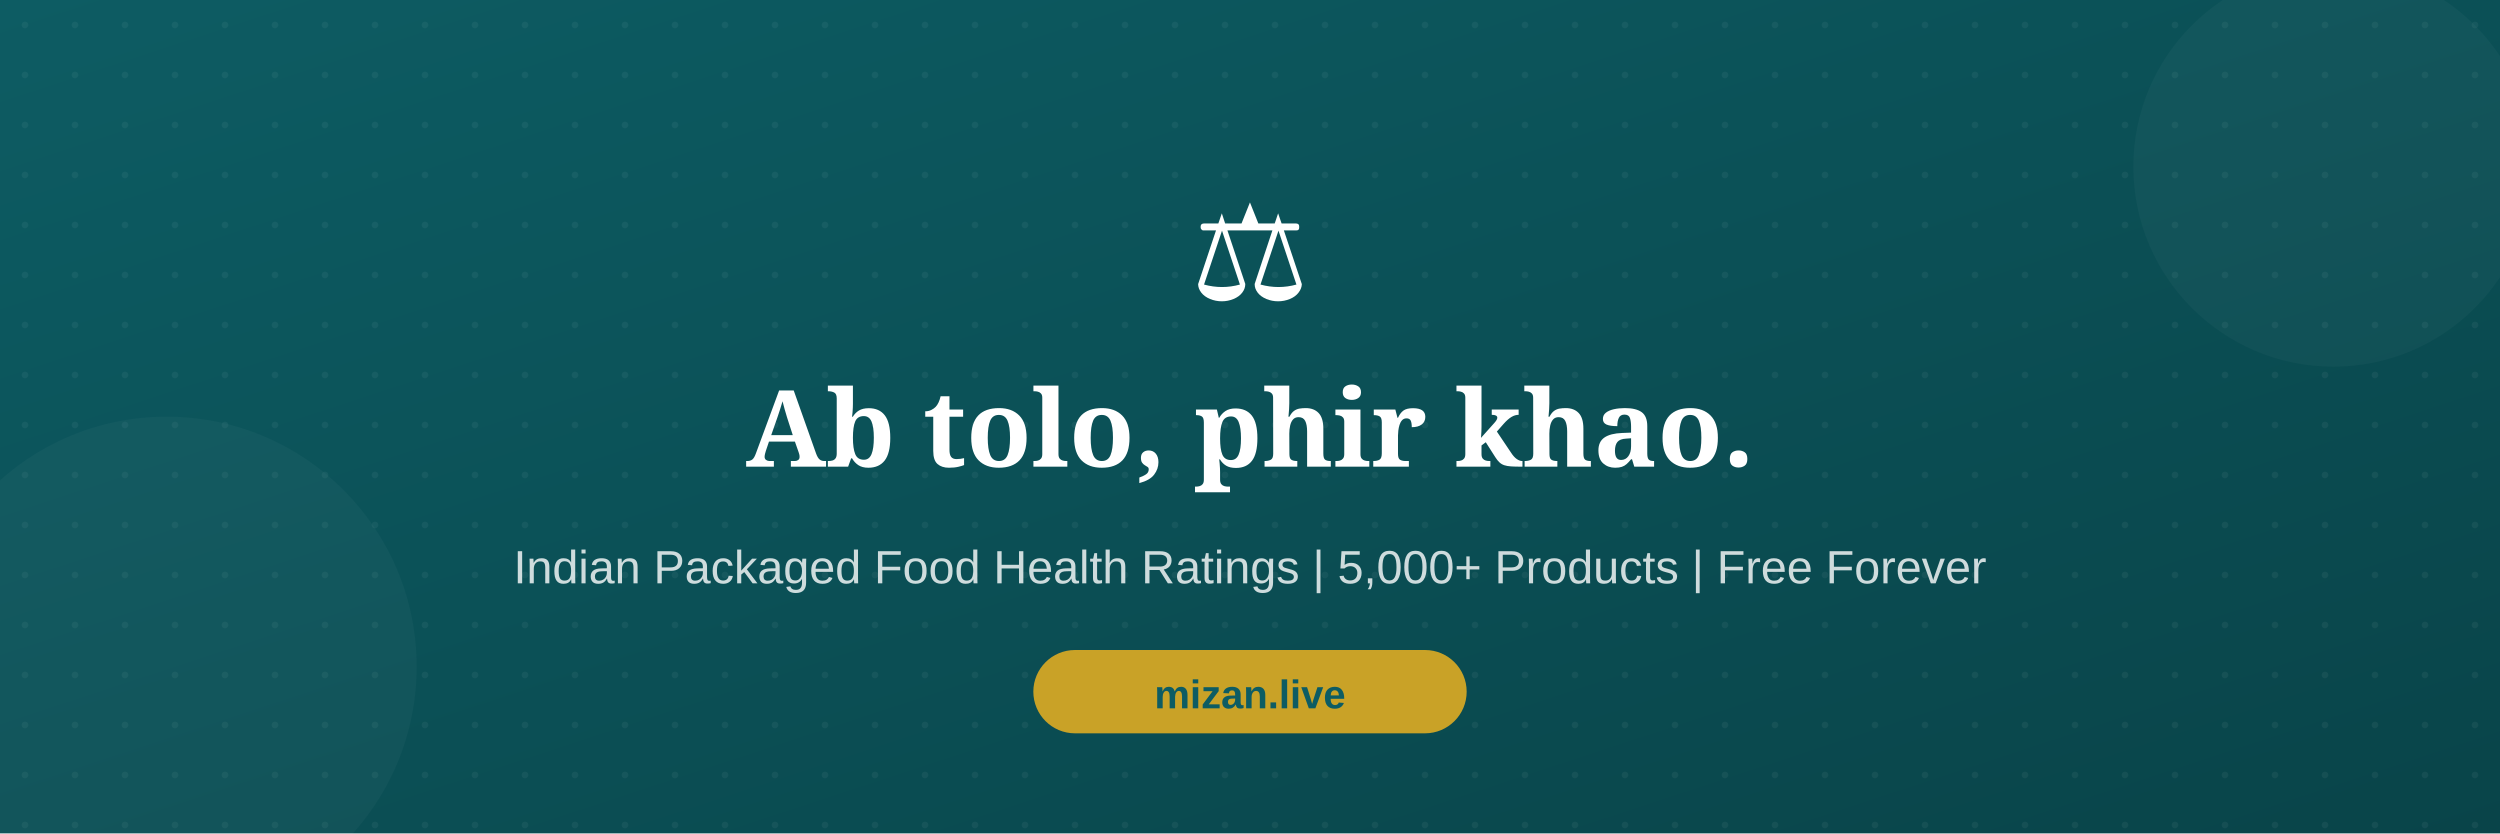
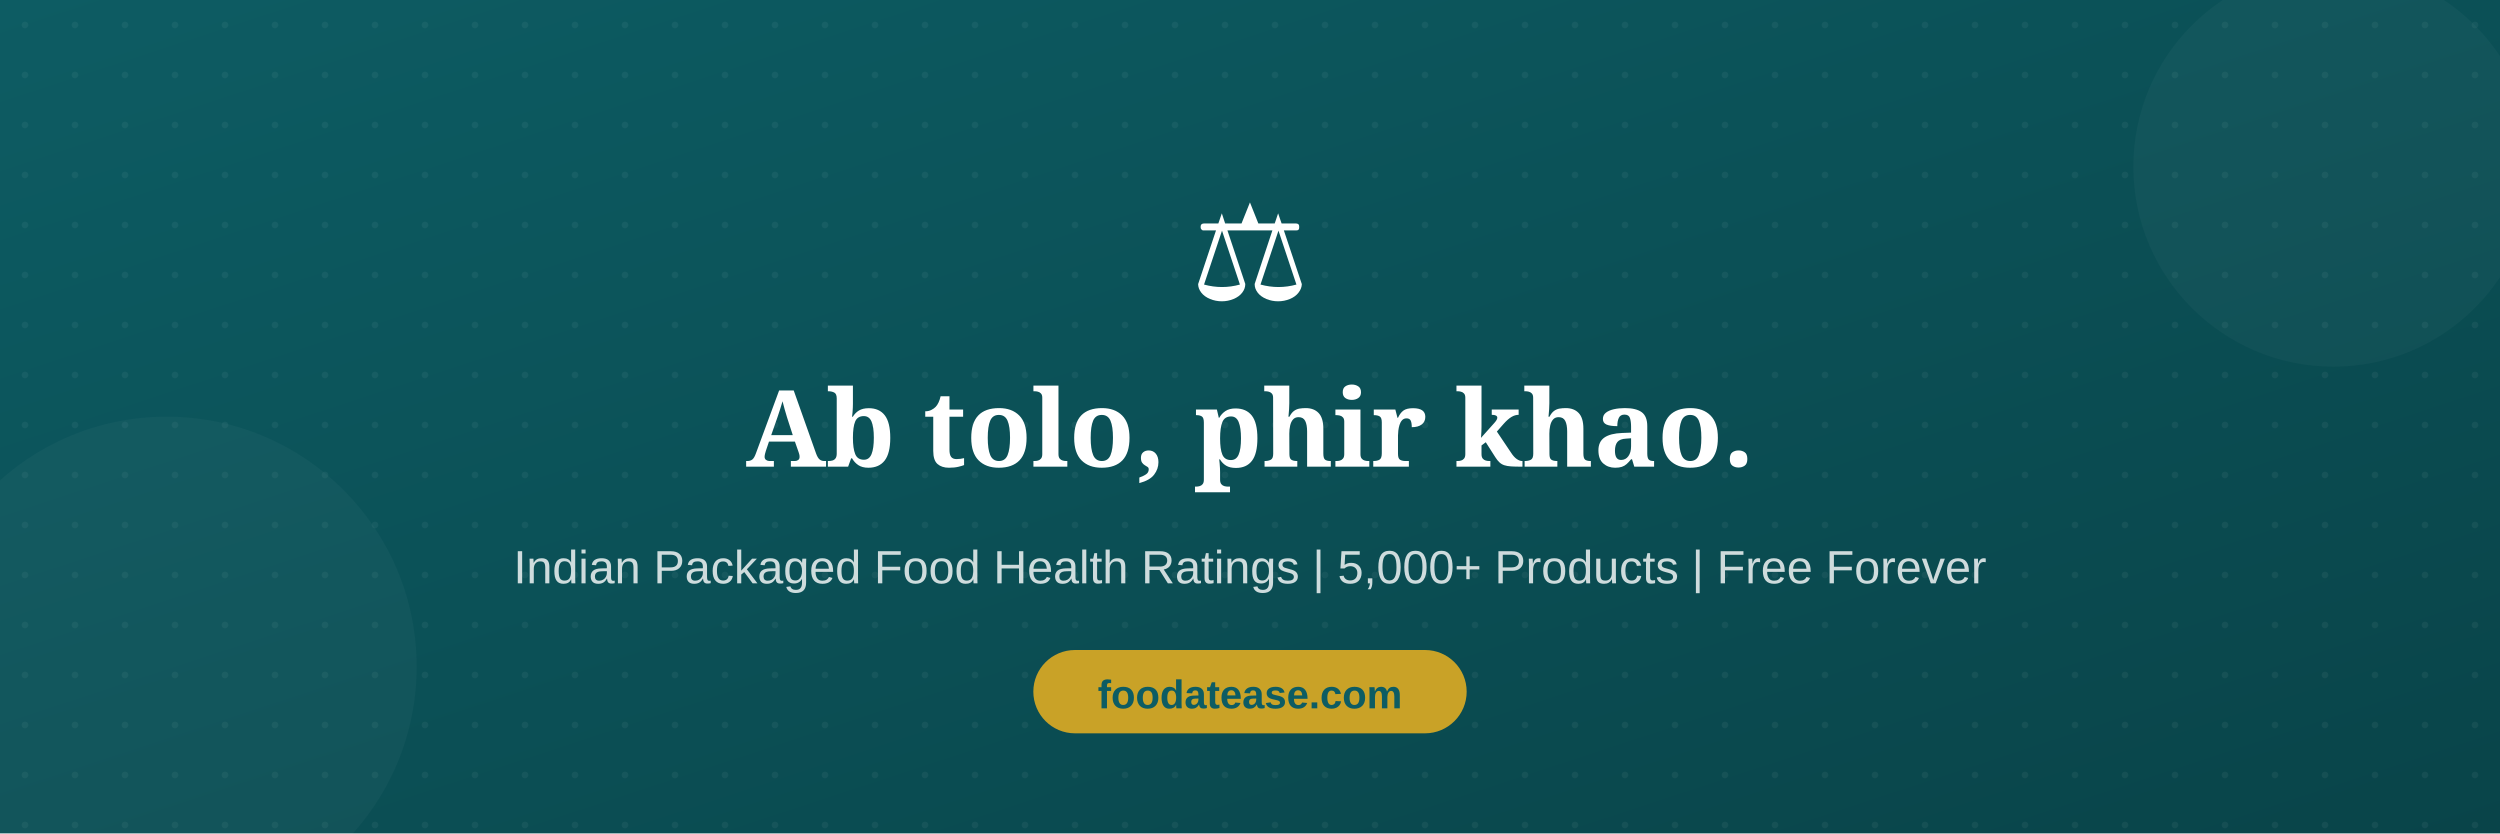
<svg xmlns="http://www.w3.org/2000/svg" width="1500" height="500" viewBox="0 0 1500 500" fill="none">
  <defs>
    <linearGradient id="bg" x1="0%" y1="0%" x2="100%" y2="100%">
      <stop offset="0%" style="stop-color:#0D5C63" />
      <stop offset="100%" style="stop-color:#094449" />
    </linearGradient>
    <pattern id="dots" width="30" height="30" patternUnits="userSpaceOnUse">
      <circle cx="15" cy="15" r="2" fill="rgba(255,255,255,0.05)" />
    </pattern>
  </defs>
  <rect width="1500" height="500" fill="url(#bg)" />
  <rect width="1500" height="500" fill="url(#dots)" />
  <circle cx="100" cy="400" r="150" fill="rgba(255,255,255,0.03)" />
  <circle cx="1400" cy="100" r="120" fill="rgba(255,255,255,0.03)" />
  <text x="750" y="180" font-size="80" text-anchor="middle" fill="white">⚖️</text>
  <text x="750" y="280" font-family="Georgia, serif" font-size="64" font-weight="bold" text-anchor="middle" fill="white">Ab tolo, phir khao.</text>
  <text x="750" y="350" font-family="Arial, sans-serif" font-size="28" text-anchor="middle" fill="rgba(255,255,255,0.8)">Indian Packaged Food Health Ratings | 5,000+ Products | Free Forever</text>
  <rect x="620" y="390" width="260" height="50" rx="25" fill="#C9A227" />
-   <text x="750" y="425" font-family="Arial, sans-serif" font-size="24" font-weight="bold" text-anchor="middle" fill="#0D5C63">mizan.live</text>
+   <text x="750" y="425" font-family="Arial, sans-serif" font-size="24" font-weight="bold" text-anchor="middle" fill="#0D5C63">foodatease.com</text>
</svg>
